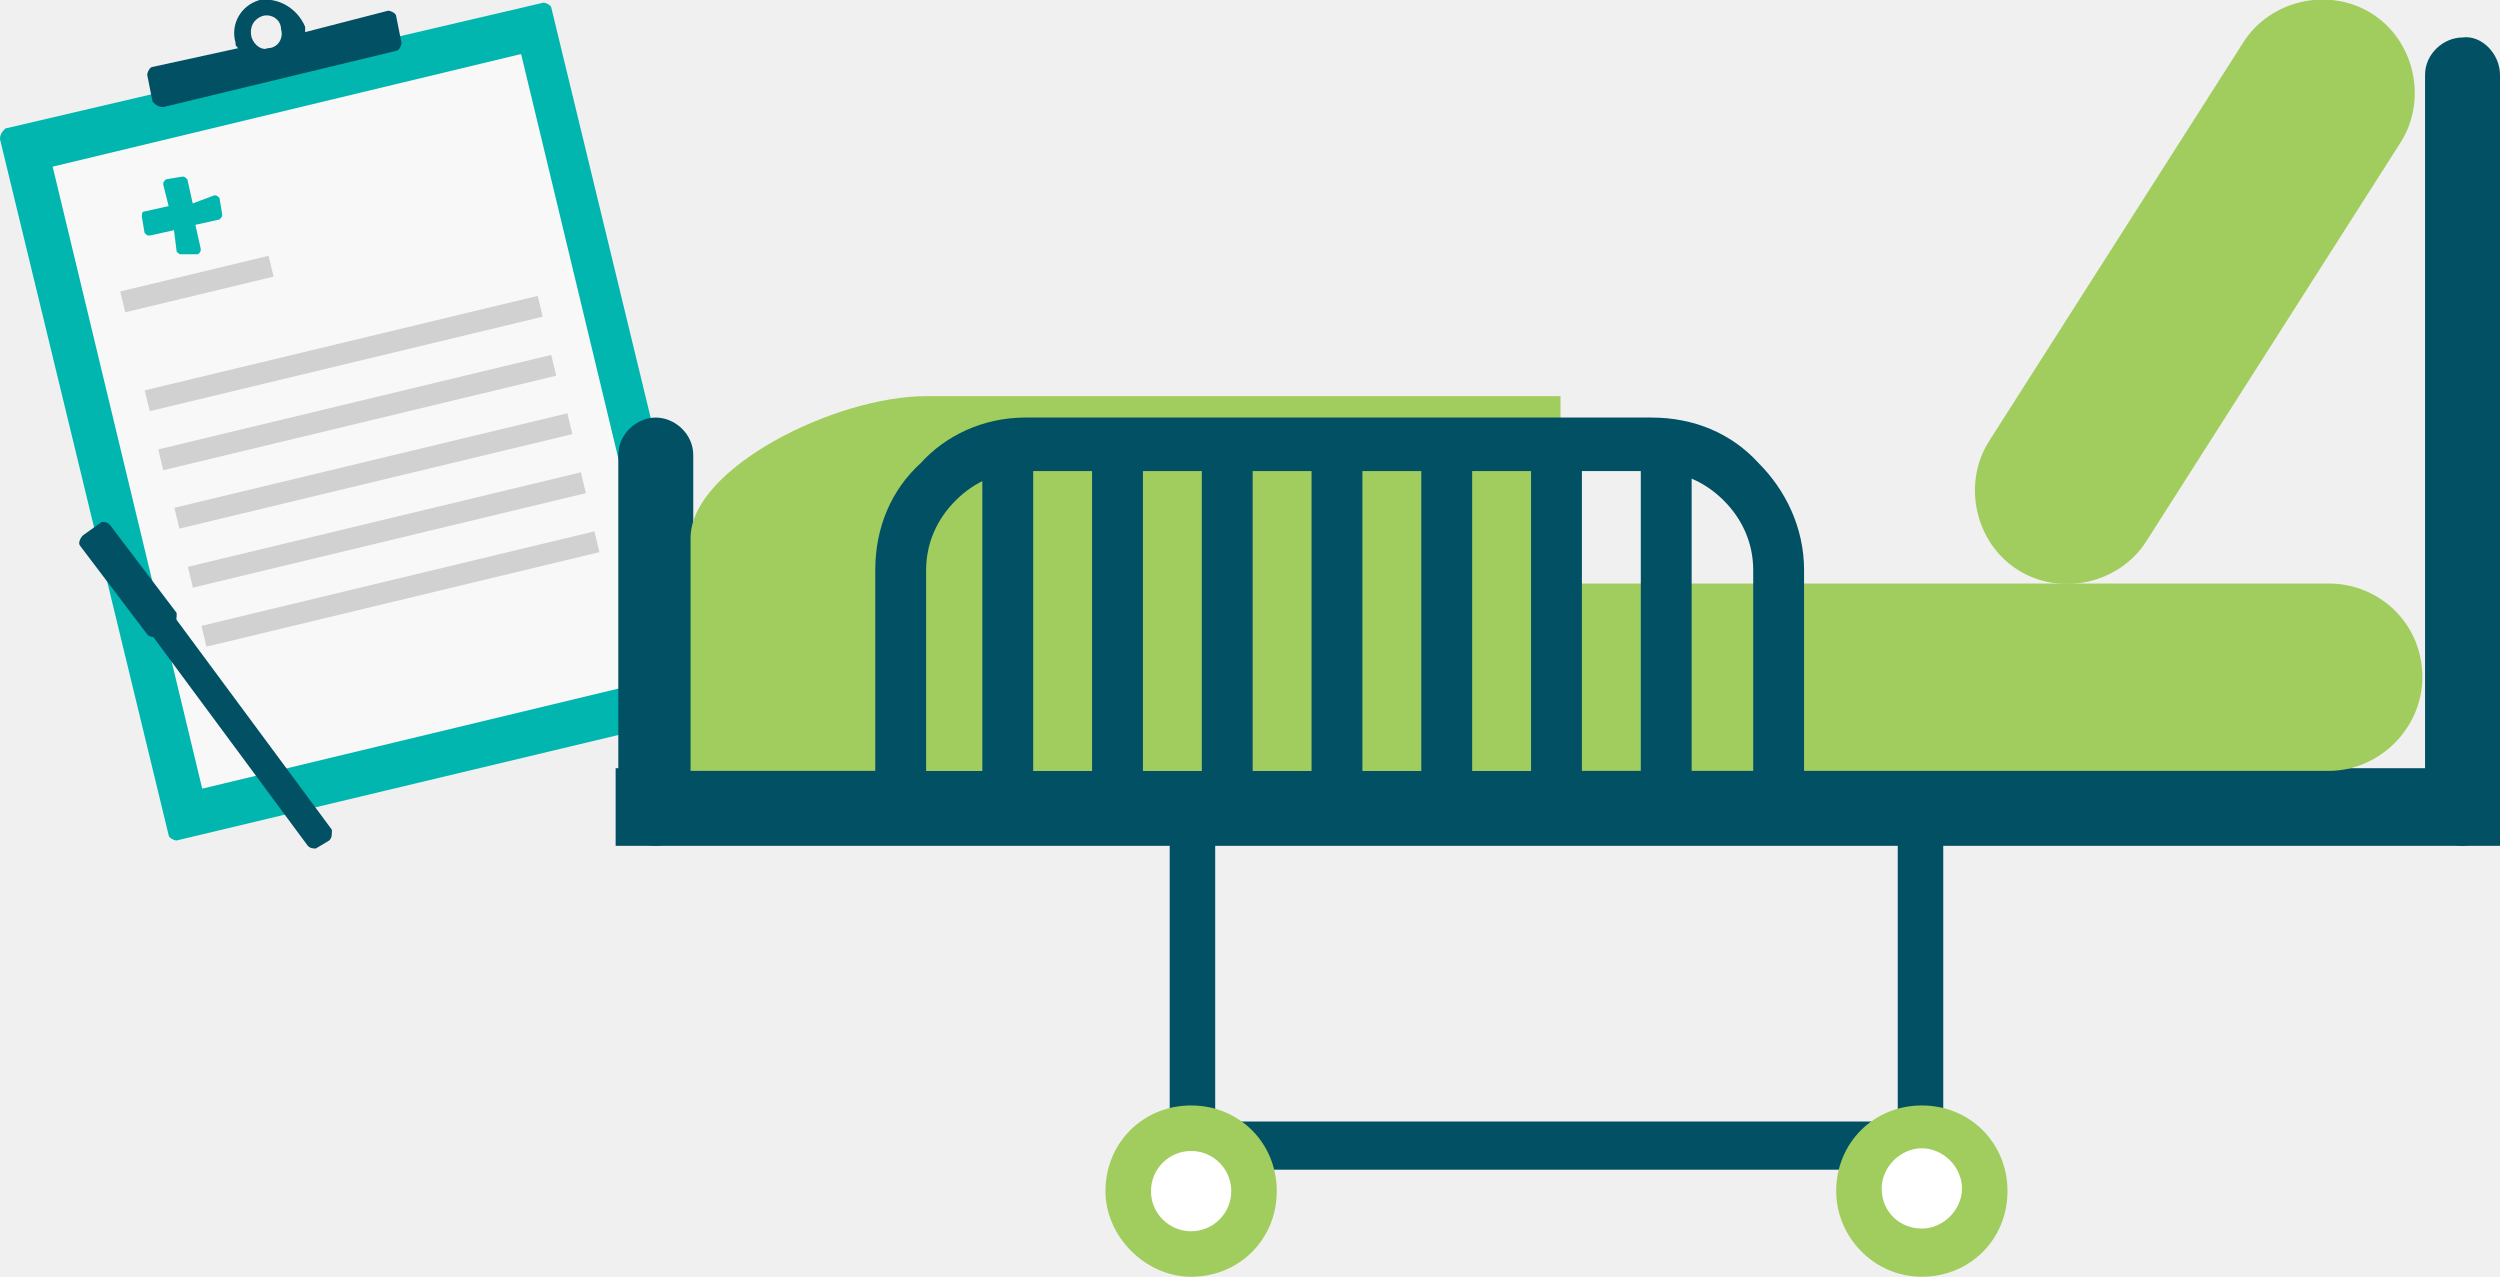
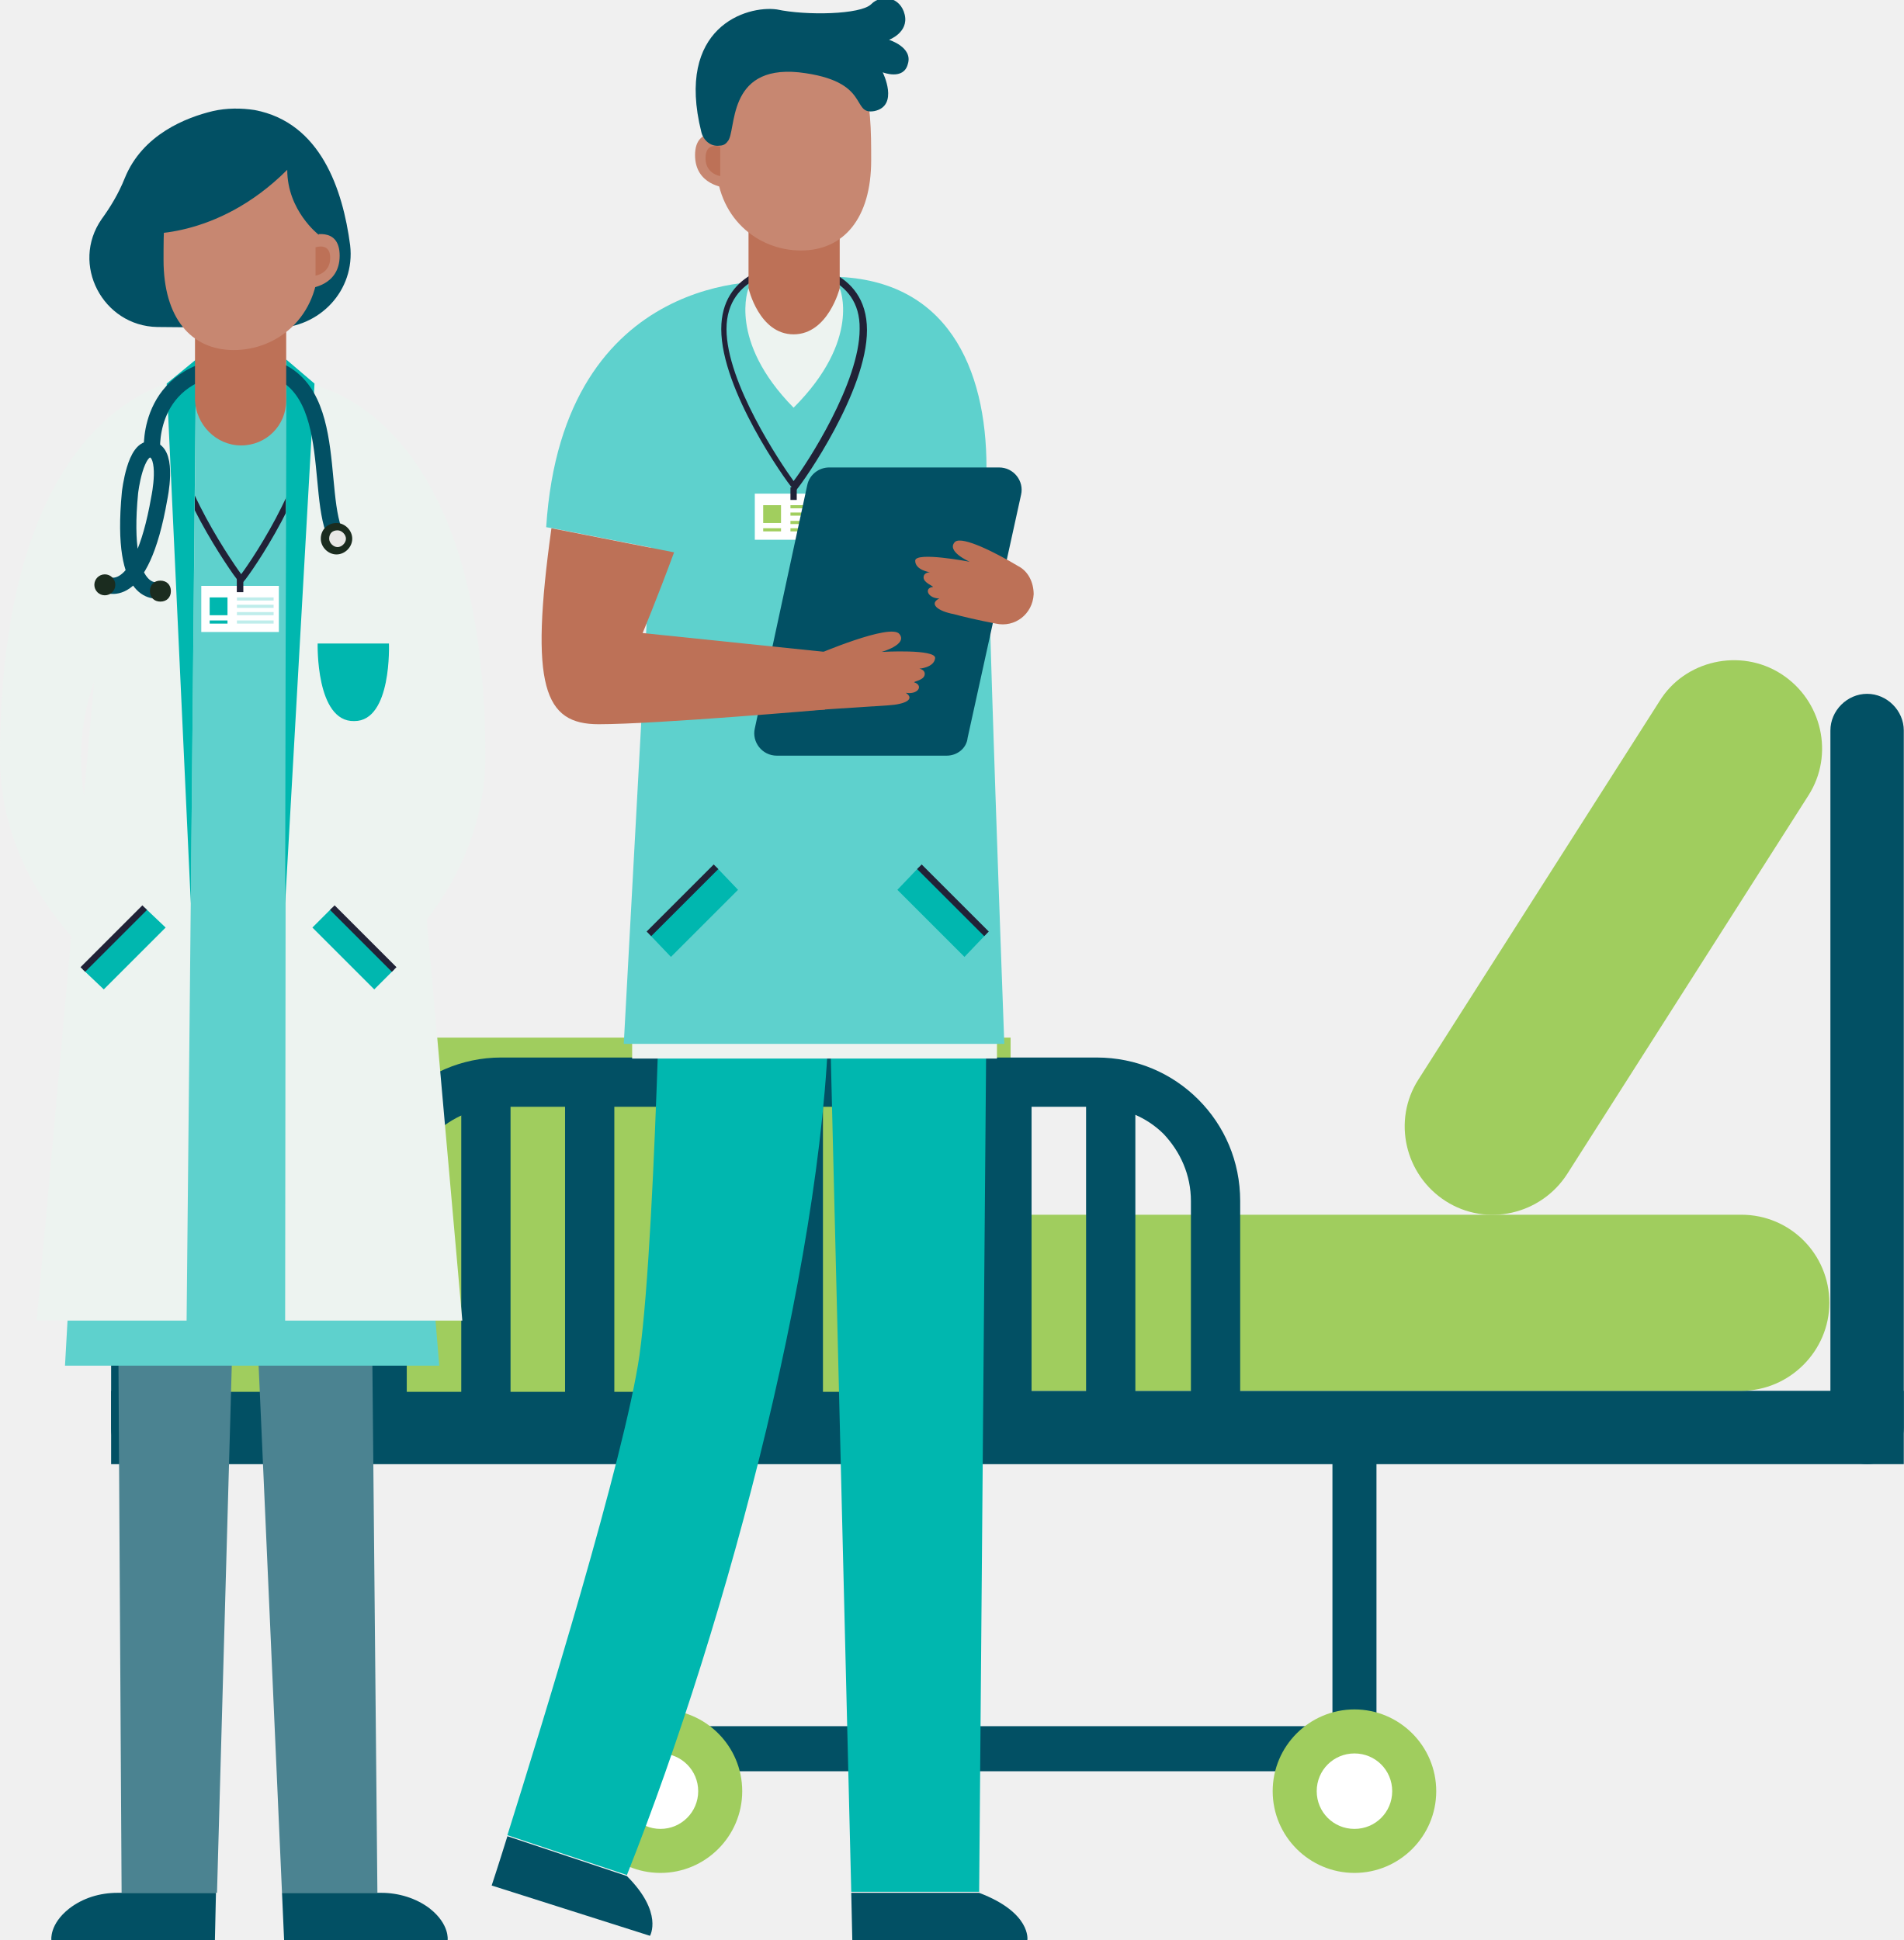
- <svg xmlns="http://www.w3.org/2000/svg" version="1.1" id="Layer_1" x="0px" y="0px" viewBox="0 0 93.4 47.7" style="enable-background:new 0 0 93.4 47.7;" xml:space="preserve">
+ <svg xmlns="http://www.w3.org/2000/svg" version="1.1" id="Layer_1" x="0px" y="0px" viewBox="0 0 181.6 185.1" style="enable-background:new 0 0 181.6 185.1;" xml:space="preserve">
  <style type="text/css">
- 	.st0{fill:#00B6AE;}
- 	.st1{fill:#F8F8F8;}
- 	.st2{fill:#025064;}
- 	.st3{fill:#D1D1D1;}
- 	.st4{fill-rule:evenodd;clip-rule:evenodd;fill:#A0CD5E;}
- 	.st5{fill-rule:evenodd;clip-rule:evenodd;fill:#025064;}
- 	.st6{fill-rule:evenodd;clip-rule:evenodd;fill:#FFFFFF;}
+ 	.st0{fill-rule:evenodd;clip-rule:evenodd;fill:#A0CD5E;}
+ 	.st1{fill-rule:evenodd;clip-rule:evenodd;fill:#025064;}
+ 	.st2{fill-rule:evenodd;clip-rule:evenodd;fill:#FFFFFF;}
+ 	.st3{fill:#025064;}
+ 	.st4{fill:#4B8391;}
+ 	.st5{fill:#5ED1CD;}
+ 	.st6{fill:none;stroke:#212237;stroke-width:0.621;stroke-miterlimit:10;}
+ 	.st7{fill:#FFFFFF;}
+ 	.st8{fill:#00B7AF;}
+ 	.st9{fill:#BFEDEB;}
+ 	.st10{fill:#EDF3F0;}
+ 	.st11{fill:none;stroke:#025064;stroke-width:1.552;stroke-miterlimit:10;}
+ 	.st12{fill:#1B2C1F;}
+ 	.st13{fill:#E9E8E6;}
+ 	.st14{fill:#BD7157;}
+ 	.st15{fill:#C78771;}
+ 	.st16{fill:#212237;}
+ 	.st17{fill:#A1CE5E;}
</style>
  <g>
    <g>
+       <path class="st0" d="M169.9,64.3L169.9,64.3c3.9,2.5,5.1,7.7,2.6,11.6l-23,36.1c-2.5,3.9-7.7,5.1-11.6,2.6h0    c-3.9-2.5-5.1-7.7-2.6-11.6l23-36.1C160.7,63,166,61.8,169.9,64.3z" />
+       <rect x="10.6" y="132.7" class="st1" width="171" height="7" />
+       <path class="st1" d="M181.6,69.7v66.5c0,1.9-1.6,3.5-3.5,3.5h0c-1.9,0-3.5-1.6-3.5-3.5V69.7c0-1.9,1.6-3.5,3.5-3.5h0    C180,66.2,181.6,67.8,181.6,69.7z" />
+       <path class="st0" d="M174.5,124.3L174.5,124.3c0,4.6-3.8,8.4-8.4,8.4H39.4c-4.6,0-8.4-3.8-8.4-8.4l0,0c0-4.6,3.8-8.4,8.4-8.4    l126.7,0C170.8,115.9,174.5,119.7,174.5,124.3z" />
      <g>
-         <path class="st0" d="M6.3,31.2c0,0.1,0.2,0.2,0.3,0.2l20.1-4.8c0.1,0,0.2-0.2,0.2-0.3l-6.3-26c0-0.1-0.2-0.2-0.3-0.2L0.2,4.8     C0.1,4.9,0,5,0,5.2L6.3,31.2z" />
-         <rect x="4.5" y="3.8" transform="matrix(0.9723 -0.2338 0.2338 0.9723 -3.2967 3.5839)" class="st1" width="18" height="23.9" />
        <g>
-           <path class="st2" d="M5.5,2.8l0.2,1C5.8,3.9,5.9,4,6.1,4l8.7-2.1c0.1,0,0.2-0.2,0.2-0.3l-0.2-1c0-0.1-0.2-0.2-0.3-0.2l-3.1,0.8      c0-0.1,0-0.1,0-0.2C11.1,0.3,10.4-0.1,9.7,0C9,0.2,8.6,0.9,8.8,1.6c0,0.1,0,0.1,0.1,0.2L5.7,2.5C5.6,2.5,5.5,2.7,5.5,2.8z       M9.4,1.4C9.3,1,9.5,0.7,9.8,0.6c0.3-0.1,0.7,0.1,0.7,0.5c0.1,0.3-0.1,0.7-0.5,0.7C9.8,1.9,9.5,1.7,9.4,1.4z" />
+           <rect x="60.9" y="135.2" class="st1" width="4.2" height="37.5" />
+           <rect x="127.1" y="135.2" class="st1" width="4.2" height="37.5" />
        </g>
+         <rect x="60.9" y="164.7" class="st1" width="70.5" height="4.3" />
+         <path class="st0" d="M63,178.7c4.3,0,7.8-3.5,7.8-7.8c0-4.3-3.5-7.8-7.8-7.8c-4.3,0-7.8,3.5-7.8,7.8     C55.2,175.2,58.7,178.7,63,178.7z" />
+         <circle class="st2" cx="63" cy="170.9" r="3.6" />
+         <path class="st0" d="M129.2,178.7c4.3,0,7.8-3.5,7.8-7.8c0-4.3-3.5-7.8-7.8-7.8c-4.3,0-7.8,3.5-7.8,7.8     C121.4,175.2,124.9,178.7,129.2,178.7z" />
+         <path class="st2" d="M129.2,174.5c2,0,3.6-1.6,3.6-3.6c0-2-1.6-3.6-3.6-3.6c-2,0-3.6,1.6-3.6,3.6     C125.6,172.9,127.2,174.5,129.2,174.5z" />
+       </g>
+       <path class="st1" d="M17.6,104.3v32c0,1.9-1.6,3.5-3.5,3.5l0,0c-1.9,0-3.5-1.6-3.5-3.5v-32c0-1.9,1.6-3.5,3.5-3.5l0,0    C16,100.8,17.6,102.4,17.6,104.3z" />
+       <path class="st0" d="M96.4,98.9v33.9l-78.8,0v-21c0-6.4,13.1-12.8,21.3-12.8H96.4z" />
+       <path class="st3" d="M47.8,100.9h56.8c3.8,0,7.2,1.5,9.7,4c2.5,2.5,4,5.9,4,9.7V136h-4.7v-21.4c0-2.5-1-4.7-2.6-6.4    c-1.6-1.6-3.9-2.6-6.4-2.6H47.8c-2.5,0-4.7,1-6.4,2.6c-1.6,1.6-2.6,3.9-2.6,6.4V136h-4.7v-21.4c0-3.8,1.5-7.2,4-9.7    C40.6,102.5,44,100.9,47.8,100.9z" />
+       <rect x="44" y="103.6" class="st3" width="4.7" height="32.4" />
+       <rect x="53.9" y="103.6" class="st3" width="4.7" height="32.4" />
+       <rect x="63.9" y="103.6" class="st3" width="4.7" height="32.4" />
+       <rect x="73.8" y="103.6" class="st3" width="4.7" height="32.4" />
+       <rect x="83.7" y="103.6" class="st3" width="4.7" height="32.4" />
+       <rect x="93.7" y="103.6" class="st3" width="4.7" height="32.4" />
+       <rect x="103.6" y="103.6" class="st3" width="4.7" height="32.4" />
+     </g>
+     <g>
+       <path class="st3" d="M24.3,10.5c-1.3-0.2-2.7-0.2-4,0.1c-2.5,0.6-6.7,2.2-8.4,6.4c-0.6,1.5-1.4,2.8-2.2,3.9    c-3,4.3,0.1,10.2,5.3,10.3l11.2,0.1c4.3,0,7.7-3.6,7.2-7.9C32.7,18.1,30.6,11.7,24.3,10.5z" />
+       <g>
+         <path class="st3" d="M4.9,185.1h15.6l0.1-4.5h-9.4c-1.7,0-3.3,0.5-4.6,1.5C4.7,183.6,4.9,185.1,4.9,185.1z" />
+         <polygon class="st4" points="11.1,96.4 11.6,180.6 20.7,180.6 23.1,94.9    " />
+       </g>
+       <g>
+         <path class="st3" d="M36.4,180.6h-9.5l0.2,4.5h15.6c0,0,0.2-1.5-1.7-3C39.7,181.1,38,180.6,36.4,180.6z" />
+         <polygon class="st4" points="35.2,96.4 23.1,94.9 26.9,180.6 36,180.6    " />
+       </g>
+       <path class="st5" d="M41.9,130.3l-5.9-71.2c0-3.6,1.8-23.5-12.9-23.5c-8.5,0-13.7,3-13.3,13.6c0.4,11.9-3.6,81.1-3.6,81.1H41.9z" />
+       <g>
+         <path class="st6" d="M22.9,34.2L22.9,34.2c-0.7,0-6.6,0.4-6.6,6.1c0,5.6,6,14.1,6.7,15c0.7-0.8,6.6-9.3,6.6-15     C29.6,34.7,23.6,34.3,22.9,34.2z" />
+         <rect x="19.2" y="55.9" class="st7" width="7.4" height="4.4" />
+         <line class="st6" x1="22.9" y1="55.2" x2="22.9" y2="56.5" />
+         <rect x="20" y="57" class="st8" width="1.7" height="1.7" />
+         <rect x="22.6" y="57" class="st9" width="3.5" height="0.3" />
+         <rect x="22.6" y="57.7" class="st9" width="3.5" height="0.3" />
+         <rect x="22.6" y="58.4" class="st9" width="3.5" height="0.3" />
+         <rect x="22.6" y="59.2" class="st9" width="3.5" height="0.3" />
+         <rect x="20" y="59.2" class="st8" width="1.7" height="0.3" />
+       </g>
+       <path class="st10" d="M17.1,36.3c0,0-17.1,2.2-17.1,36C0,85,10.2,92.6,10.2,92.6l4-4c0,0-16.3-16.6,2.8-35.7V36.3z" />
+       <path class="st10" d="M29.2,36.6c0,0,17.1,1.9,17.1,35.7C46.2,85,36,92.6,36,92.6l-4-4c0,0,16.3-16.6-2.8-35.7V36.6z" />
+       <polygon class="st10" points="17.1,36.3 10.7,45.9 3.5,126 17.8,126 18.7,35.6   " />
+       <polygon class="st10" points="37,45.9 28.1,36.3 27.3,35.8 27.2,126 44.1,126   " />
+       <polygon class="st8" points="18.2,86.2 15.9,36.6 18.7,34.3   " />
+       <path class="st8" d="M30.3,61.4h6.8c0,0,0.3,7.4-3.3,7.4C30.1,68.9,30.3,61.4,30.3,61.4z" />
+       <polygon class="st8" points="27.2,86.2 30,36.6 27.3,34.3   " />
+       <g>
+         <path class="st11" d="M15.2,56.3c0,0-3.8,1.1-2.8-9.3c0,0,0.5-4.5,2.1-4.1c1.6,0.4,0.7,4.6,0.7,4.6c-1.8,10.4-5.2,8.2-5.2,8.2" />
+         <path class="st11" d="M14.5,42.9c0,0-0.6-8.1,9-8.1c9.5,0,6.3,12.5,8.7,16.6" />
+         <circle class="st12" cx="10" cy="55.8" r="1" />
+         <path class="st12" d="M30.6,51.4c0,0.8,0.7,1.5,1.5,1.5s1.5-0.7,1.5-1.5c0-0.8-0.7-1.5-1.5-1.5S30.6,50.5,30.6,51.4z" />
+         <path class="st13" d="M31.4,51.4c0,0.4,0.4,0.8,0.8,0.8c0.4,0,0.8-0.4,0.8-0.8c0-0.4-0.4-0.8-0.8-0.8     C31.7,50.6,31.4,50.9,31.4,51.4z" />
+         <path class="st12" d="M14.3,56.4c0,0.6,0.4,1,1,1c0.6,0,1-0.4,1-1c0-0.6-0.4-1-1-1C14.7,55.4,14.3,55.8,14.3,56.4z" />
+       </g>
+       <g>
+         <path class="st14" d="M23,42.5L23,42.5c2.4,0,4.3-1.9,4.3-4.3v-7.4h-8.7v7.4C18.7,40.5,20.6,42.5,23,42.5z" />
+         <path class="st15" d="M15.6,24.8c0,5.5,2.6,8.6,6.7,8.6c4.1,0,8.1-3.1,8.1-8.6c0-5.5,0-11.3-7.4-11.3     C15.6,13.5,15.6,19.3,15.6,24.8z" />
+         <path class="st15" d="M32.4,24.4c0,2.9-2.9,3.1-2.9,3.1v-5C29.6,22.5,32.4,21.5,32.4,24.4z" />
+         <path class="st14" d="M31.5,24.6c0,1.5-1.4,1.7-1.4,1.7v-2.7C30.1,23.6,31.5,23.1,31.5,24.6z" />
+       </g>
+       <path class="st3" d="M13.4,22.3c0,0,7.2,0.7,14-6.1c0,3.9,3,6.2,3,6.2s2.1-10.2-7.4-10.2S13.4,22.3,13.4,22.3z" />
+       <polygon class="st8" points="7.9,92.5 13.8,86.6 15.8,88.5 9.9,94.4   " />
+       <polygon class="st8" points="37.6,92.5 31.7,86.6 29.8,88.5 35.7,94.4   " />
+       <line class="st6" x1="7.9" y1="92.5" x2="13.8" y2="86.6" />
+       <line class="st6" x1="31.7" y1="86.6" x2="37.6" y2="92.5" />
+     </g>
+     <g>
+       <g>
+         <path class="st3" d="M46.9,179.9l15.1,4.8c0,0,1.3-2.2-2.2-5.7l-11.4-3.8C47.5,178.1,46.9,179.9,46.9,179.9z" />
+         <g>
+           <path class="st8" d="M94.1,96.4l0-17.5H63.3c0,0-0.6,38.1-2.3,50.4c-1.4,9.7-9.3,35.3-12.6,45.8l11.4,3.8      c9.7-24.4,19.3-60.8,19.3-84.1l2.1,85.7h12.2L94.1,96.4z" />
+           <path class="st3" d="M93.4,180.6H81.2l0.1,4.5H98C98,185.1,98.4,182.5,93.4,180.6z" />
+         </g>
+       </g>
+       <polygon class="st10" points="60.3,98.7 60.3,101 95.1,101 95.1,98.7   " />
+       <path class="st5" d="M52.1,50.3l0.6,0.1l11.7,2.3l5.5,1.1l3.9-26.9C73.7,26.8,53.7,25.5,52.1,50.3z" />
+       <path class="st5" d="M59.5,99.6l3.7-68.1c0,0,4.6-5.1,15.9-5.1s15,8.8,15,18.2s1.7,55,1.7,55H59.5z" />
+       <g>
+         <rect x="72" y="47.1" class="st7" width="7.4" height="4.4" />
        <g>
          <g>
-             <path class="st0" d="M5.4,7.9l0.9-0.2L6.1,6.9c0-0.1,0-0.1,0.1-0.2l0.6-0.1c0.1,0,0.1,0,0.2,0.1l0.2,0.9L8,7.3       c0.1,0,0.1,0,0.2,0.1L8.3,8c0,0.1,0,0.1-0.1,0.2L7.3,8.4l0.2,0.9c0,0.1,0,0.1-0.1,0.2L6.8,9.5c-0.1,0-0.1,0-0.2-0.1L6.5,8.6       L5.6,8.8c-0.1,0-0.1,0-0.2-0.1L5.3,8.1C5.3,8,5.3,7.9,5.4,7.9z" />
-             <rect x="4.5" y="10.2" transform="matrix(0.9723 -0.2338 0.2338 0.9723 -2.2689 2.024)" class="st3" width="5.7" height="0.8" />
+             <path class="st16" d="M75.8,46.9l-0.2-0.3c-0.7-0.8-6.8-9.4-6.8-15.2c0-5.4,5.2-6.2,6.6-6.3v0l0.3,0c0.7,0,7,0.4,7,6.4       c0,5.8-6,14.4-6.7,15.2L75.8,46.9z M75.7,25.7L75.7,25.7c-0.7,0-6.4,0.4-6.4,5.7c0,5.1,5.1,12.7,6.4,14.5       c1.3-1.7,6.3-9.4,6.3-14.5C82.1,26.2,76.5,25.8,75.7,25.7z" />
          </g>
          <g>
-             <rect x="5.3" y="12.8" transform="matrix(0.9723 -0.2338 0.2338 0.9723 -2.7382 3.3776)" class="st3" width="15.1" height="0.8" />
-             <rect x="5.8" y="15" transform="matrix(0.9723 -0.2338 0.2338 0.9723 -3.2337 3.5606)" class="st3" width="15.1" height="0.8" />
-             <rect x="6.4" y="17.2" transform="matrix(0.9723 -0.2338 0.2338 0.9723 -3.7291 3.7437)" class="st3" width="15.1" height="0.8" />
-             <rect x="6.9" y="19.4" transform="matrix(0.9723 -0.2338 0.2338 0.9723 -4.2246 3.9267)" class="st3" width="15.1" height="0.8" />
-             <rect x="7.4" y="21.6" transform="matrix(0.9723 -0.2338 0.2338 0.9723 -4.7199 4.1097)" class="st3" width="15.1" height="0.8" />
+             <rect x="75.4" y="46.5" class="st16" width="0.6" height="1.2" />
          </g>
        </g>
+         <rect x="72.8" y="48.2" class="st17" width="1.7" height="1.7" />
+         <rect x="75.4" y="48.2" class="st17" width="3.5" height="0.3" />
+         <rect x="75.4" y="48.9" class="st17" width="3.5" height="0.3" />
+         <rect x="75.4" y="49.7" class="st17" width="3.5" height="0.3" />
+         <rect x="75.4" y="50.4" class="st17" width="3.5" height="0.3" />
+         <rect x="72.8" y="50.4" class="st17" width="1.7" height="0.3" />
      </g>
+       <path class="st3" d="M90.3,72.1H74.1c-1.4,0-2.4-1.3-2.1-2.6L77,46.3c0.2-1,1.1-1.7,2.1-1.7h16.2c1.4,0,2.4,1.3,2.1,2.6l-5.1,23.2    C92.2,71.4,91.3,72.1,90.3,72.1z" />
+       <path class="st14" d="M61.3,60.4c0,0,1.3-3.1,3-7.7l-11.7-2.3c-2.1,15.1-0.7,18.7,4.5,18.7c5.5,0,21.6-1.4,21.6-1.4v-5.5    L61.3,60.4z" />
      <g>
-         <path class="st2" d="M11.5,31.6c0.1,0.1,0.2,0.1,0.3,0.1l0.5-0.3c0.1-0.1,0.1-0.2,0.1-0.4L5,21c-0.1-0.1-0.2-0.1-0.3-0.1     l-0.5,0.3c-0.1,0.1-0.1,0.2-0.1,0.4L11.5,31.6z" />
-         <g>
-           <path class="st2" d="M5.5,23.7c0.1,0.1,0.2,0.1,0.3,0.1l0.7-0.5c0.1-0.1,0.1-0.2,0.1-0.4l-2.5-3.3c-0.1-0.1-0.2-0.1-0.3-0.1      L3.1,20C3,20.1,2.9,20.3,3,20.4L5.5,23.7z" />
-         </g>
+         <path class="st14" d="M75.7,32.9L75.7,32.9c-2.4,0-4.3-1.9-4.3-4.3v-7.4h8.7v7.4C80.1,30.9,78.1,32.9,75.7,32.9z" />
+         <path class="st15" d="M83.1,15.3c0,5.5-2.6,8.6-6.7,8.6c-4.1,0-8.1-3.1-8.1-8.6c0-5.5,0-11.3,7.4-11.3     C83.1,3.9,83.1,9.7,83.1,15.3z" />
+         <path class="st15" d="M66.3,14.8c0,2.9,2.9,3.1,2.9,3.1v-5C69.2,12.9,66.3,11.9,66.3,14.8z" />
+         <path class="st14" d="M67.3,15.1c0,1.5,1.4,1.7,1.4,1.7V14C68.6,14,67.3,13.5,67.3,15.1z" />
      </g>
-     </g>
-     <g>
-       <path class="st4" d="M88.6,0.5L88.6,0.5c1.6,1,2.1,3.2,1.1,4.8l-9.5,14.9c-1,1.6-3.2,2.1-4.8,1.1h0c-1.6-1-2.1-3.2-1.1-4.8    l9.5-14.9C84.8,0,87-0.5,88.6,0.5z" />
-       <rect x="23" y="28.7" class="st5" width="70.4" height="2.9" />
-       <path class="st5" d="M93.4,2.8v27.4c0,0.8-0.7,1.4-1.4,1.4h0c-0.8,0-1.4-0.7-1.4-1.4V2.8c0-0.8,0.7-1.4,1.4-1.4h0    C92.7,1.3,93.4,2,93.4,2.8z" />
-       <path class="st4" d="M90.5,25.3L90.5,25.3c0,1.9-1.6,3.5-3.5,3.5H34.8c-1.9,0-3.5-1.6-3.5-3.5l0,0c0-1.9,1.6-3.5,3.5-3.5l52.2,0    C88.9,21.8,90.5,23.3,90.5,25.3z" />
-       <g>
-         <g>
-           <rect x="43.7" y="29.7" class="st5" width="1.7" height="15.5" />
-           <rect x="70.9" y="29.7" class="st5" width="1.7" height="15.5" />
-         </g>
-         <rect x="43.7" y="41.9" class="st5" width="29" height="1.8" />
-         <path class="st4" d="M44.5,47.7c1.8,0,3.2-1.4,3.2-3.2c0-1.8-1.4-3.2-3.2-3.2c-1.8,0-3.2,1.4-3.2,3.2     C41.3,46.2,42.8,47.7,44.5,47.7z" />
-         <circle class="st6" cx="44.5" cy="44.5" r="1.5" />
-         <path class="st4" d="M71.8,47.7c1.8,0,3.2-1.4,3.2-3.2c0-1.8-1.4-3.2-3.2-3.2c-1.8,0-3.2,1.4-3.2,3.2     C68.6,46.2,70,47.7,71.8,47.7z" />
-         <path class="st6" d="M71.8,45.9c0.8,0,1.5-0.7,1.5-1.5c0-0.8-0.7-1.5-1.5-1.5c-0.8,0-1.5,0.7-1.5,1.5     C70.3,45.3,71,45.9,71.8,45.9z" />
-       </g>
-       <path class="st5" d="M25.9,17v13.2c0,0.8-0.7,1.4-1.4,1.4l0,0c-0.8,0-1.4-0.7-1.4-1.4V17c0-0.8,0.7-1.4,1.4-1.4l0,0    C25.2,15.6,25.9,16.2,25.9,17z" />
-       <path class="st4" d="M58.3,14.8v14l-32.5,0v-8.7c0-2.6,5.4-5.3,8.8-5.3H58.3z" />
-       <path class="st2" d="M38.3,15.6h23.4c1.6,0,3,0.6,4,1.7c1,1,1.7,2.4,1.7,4v8.8h-1.9v-8.8c0-1-0.4-1.9-1.1-2.6    c-0.7-0.7-1.6-1.1-2.6-1.1H38.3c-1,0-1.9,0.4-2.6,1.1c-0.7,0.7-1.1,1.6-1.1,2.6v8.8h-1.9v-8.8c0-1.6,0.6-3,1.7-4    C35.3,16.3,36.7,15.6,38.3,15.6z" />
-       <rect x="36.7" y="16.7" class="st2" width="1.9" height="13.4" />
-       <rect x="40.8" y="16.7" class="st2" width="1.9" height="13.4" />
-       <rect x="44.9" y="16.7" class="st2" width="1.9" height="13.4" />
-       <rect x="49" y="16.7" class="st2" width="1.9" height="13.4" />
-       <rect x="53.1" y="16.7" class="st2" width="1.9" height="13.4" />
-       <rect x="57.2" y="16.7" class="st2" width="1.9" height="13.4" />
-       <rect x="61.3" y="16.7" class="st2" width="1.9" height="13.4" />
+       <path class="st14" d="M77.8,62.5c0,0,7.2-3.1,8-2c0.8,1-1.7,1.7-1.7,1.7s5.2-0.3,5.1,0.6c-0.1,0.9-1.5,1-1.5,1s0.6,0.1,0.5,0.6    c-0.1,0.5-1,0.6-1,0.7c0.9,0.3,0.4,1.2-0.8,1c0.9,0.6,0,1.1-1.7,1.2c-1.6,0.1-7.7,0.5-7.7,0.5" />
+       <path class="st14" d="M87.3,53.5c0-0.9,5.2,0.1,5.2,0.1s-2.3-1-1.4-1.9c0.7-0.6,4,1.1,6,2.3c1,0.5,1.5,1.6,1.5,2.7l0,0    c-0.1,1.9-1.8,3.2-3.6,2.8c-1.6-0.3-3.3-0.7-4-0.9c-1.6-0.3-2.4-1-1.4-1.5c-1.1,0-1.5-1-0.6-1.1c0-0.1-0.9-0.4-0.9-0.9    c0-0.5,0.6-0.5,0.6-0.5S87.3,54.4,87.3,53.5z" />
+       <path class="st3" d="M66.9,12.6c0.2,0.8,0.9,1.4,1.7,1.3c0.3,0,0.6-0.1,0.8-0.4c0.9-0.9-0.2-7.3,6.8-6.6c7,0.8,4.9,4.1,7.2,3.7    c2.4-0.5,0.8-3.7,0.8-3.7s2,0.8,2.4-0.8c0.5-1.6-1.8-2.3-1.8-2.3s1.9-0.7,1.5-2.4c-0.4-1.7-2.2-2-3.2-1c-1,1-6.2,1.1-9,0.5    C71.2,0.5,64.4,2.6,66.9,12.6z" />
+       <path class="st10" d="M71.4,27.5c0,0,1,4.4,4.3,4.4s4.4-4.4,4.4-4.4s2.1,4.9-4.4,11.4C69.4,32.5,71.4,27.5,71.4,27.5z" />
+       <polygon class="st8" points="61.9,89.1 68.3,82.7 70.4,84.9 64,91.3   " />
+       <polygon class="st8" points="94.1,89.1 87.7,82.7 85.6,84.9 92,91.3   " />
+       <line class="st6" x1="61.9" y1="89.1" x2="68.3" y2="82.7" />
+       <line class="st6" x1="87.7" y1="82.7" x2="94.1" y2="89.1" />
    </g>
  </g>
</svg>
